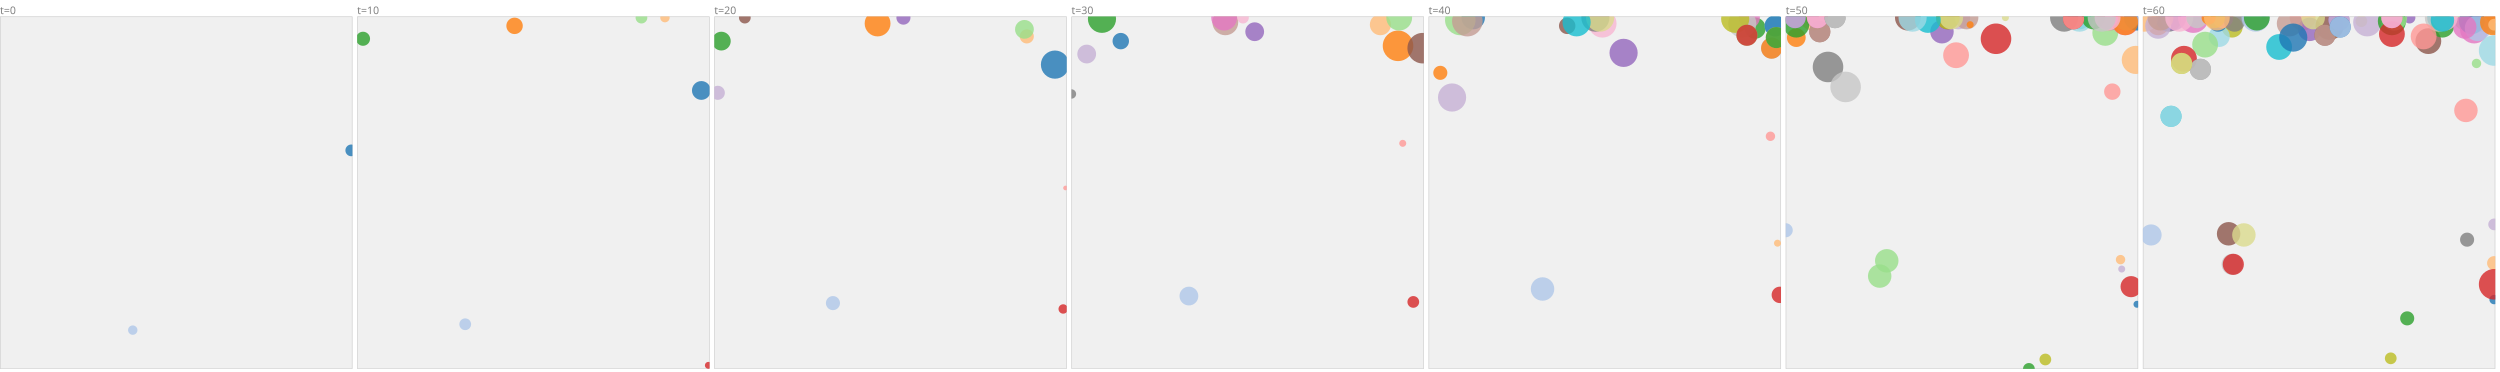
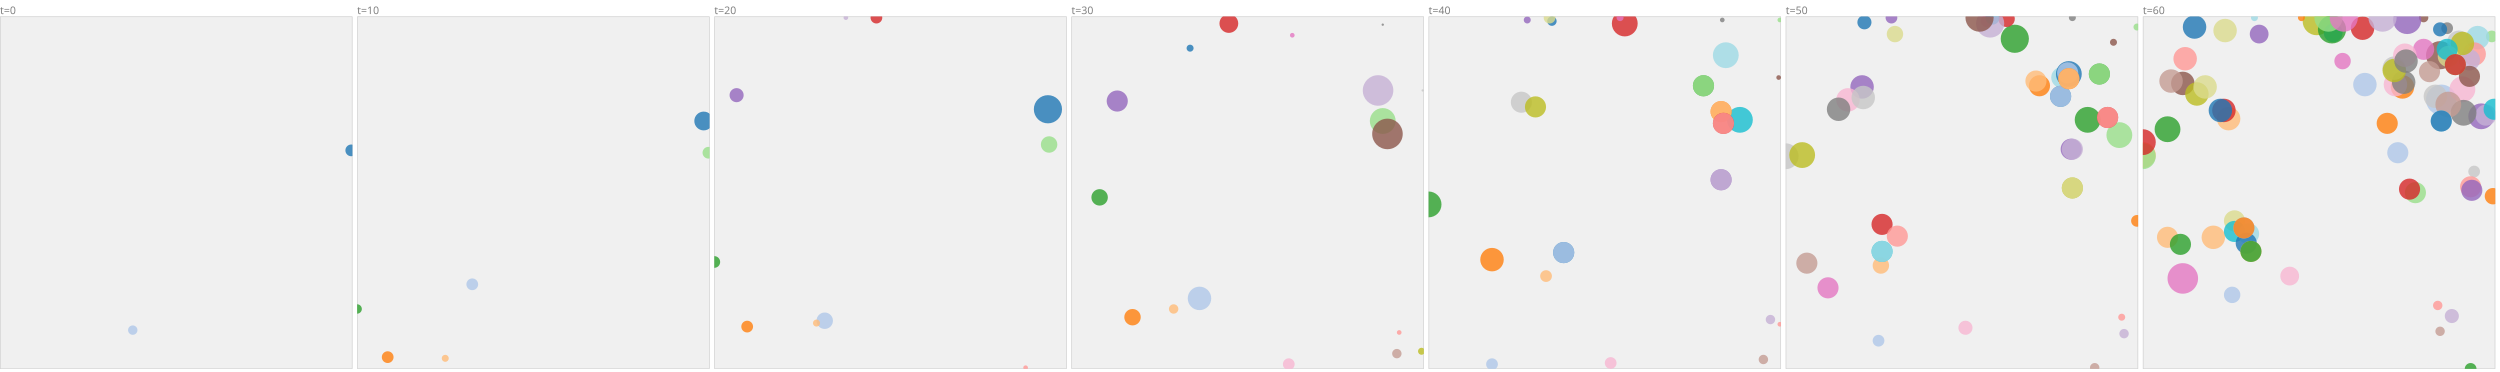
<svg xmlns="http://www.w3.org/2000/svg" width="2128" height="316">
  <text x="0" y="12" font-size="9" font-family="sans-serif" fill="gray">t=0</text>
  <g transform="translate(0, 14)">
    <svg width="300" height="300" viewBox="0 0 300 300">
      <rect width="300" height="300" fill="#f0f0f0" stroke="#ccc" />
      <circle cx="299" cy="114" r="5" fill="rgb(31,119,180)" opacity="0.8" />
      <circle cx="113" cy="267" r="4" fill="rgb(175,199,232)" opacity="0.8" />
    </svg>
  </g>
  <text x="304" y="12" font-size="9" font-family="sans-serif" fill="gray">t=10</text>
  <g transform="translate(304, 14)">
    <svg width="300" height="300" viewBox="0 0 300 300">
      <rect width="300" height="300" fill="#f0f0f0" stroke="#ccc" />
-       <circle cx="293" cy="63" r="8" fill="rgb(31,119,180)" opacity="0.8" />
-       <circle cx="92" cy="262" r="5" fill="rgb(175,199,232)" opacity="0.8" />
-       <circle cx="134" cy="8" r="7" fill="rgb(255,127,14)" opacity="0.8" />
-       <circle cx="262" cy="1" r="4" fill="rgb(255,187,120)" opacity="0.8" />
-       <circle cx="5" cy="19" r="6" fill="rgb(44,160,44)" opacity="0.8" />
-       <circle cx="242" cy="1" r="5" fill="rgb(152,223,138)" opacity="0.8" />
-       <circle cx="299" cy="297" r="3" fill="rgb(214,39,40)" opacity="0.8" />
+       <circle cx="295" cy="89" r="8" fill="rgb(31,119,180)" opacity="0.8" />
+       <circle cx="98" cy="228" r="5" fill="rgb(175,199,232)" opacity="0.8" />
+       <circle cx="26" cy="290" r="5" fill="rgb(255,127,14)" opacity="0.8" />
+       <circle cx="75" cy="291" r="3" fill="rgb(255,187,120)" opacity="0.8" />
+       <circle cx="0" cy="249" r="4" fill="rgb(44,160,44)" opacity="0.8" />
+       <circle cx="299" cy="116" r="5" fill="rgb(152,223,138)" opacity="0.8" />
    </svg>
  </g>
  <text x="608" y="12" font-size="9" font-family="sans-serif" fill="gray">t=20</text>
  <g transform="translate(608, 14)">
    <svg width="300" height="300" viewBox="0 0 300 300">
      <rect width="300" height="300" fill="#f0f0f0" stroke="#ccc" />
-       <circle cx="290" cy="41" r="12" fill="rgb(31,119,180)" opacity="0.8" />
-       <circle cx="101" cy="244" r="6" fill="rgb(175,199,232)" opacity="0.8" />
-       <circle cx="139" cy="6" r="11" fill="rgb(255,127,14)" opacity="0.8" />
-       <circle cx="266" cy="17" r="6" fill="rgb(255,187,120)" opacity="0.8" />
-       <circle cx="6" cy="21" r="8" fill="rgb(44,160,44)" opacity="0.8" />
-       <circle cx="264" cy="11" r="8" fill="rgb(152,223,138)" opacity="0.8" />
-       <circle cx="297" cy="249" r="4" fill="rgb(214,39,40)" opacity="0.8" />
-       <circle cx="299" cy="146" r="2" fill="rgb(255,152,150)" opacity="0.8" />
-       <circle cx="161" cy="1" r="6" fill="rgb(148,103,189)" opacity="0.8" />
-       <circle cx="3" cy="65" r="6" fill="rgb(197,176,213)" opacity="0.8" />
-       <circle cx="26" cy="1" r="5" fill="rgb(140,86,75)" opacity="0.8" />
+       <circle cx="284" cy="79" r="12" fill="rgb(31,119,180)" opacity="0.8" />
+       <circle cx="94" cy="259" r="7" fill="rgb(175,199,232)" opacity="0.8" />
+       <circle cx="28" cy="264" r="5" fill="rgb(255,127,14)" opacity="0.8" />
+       <circle cx="87" cy="261" r="3" fill="rgb(255,187,120)" opacity="0.8" />
+       <circle cx="0" cy="209" r="5" fill="rgb(44,160,44)" opacity="0.8" />
+       <circle cx="285" cy="109" r="7" fill="rgb(152,223,138)" opacity="0.8" />
+       <circle cx="138" cy="1" r="5" fill="rgb(214,39,40)" opacity="0.8" />
+       <circle cx="265" cy="299" r="2" fill="rgb(255,152,150)" opacity="0.8" />
+       <circle cx="19" cy="67" r="6" fill="rgb(148,103,189)" opacity="0.8" />
+       <circle cx="112" cy="1" r="2" fill="rgb(197,176,213)" opacity="0.8" />
    </svg>
  </g>
  <text x="912" y="12" font-size="9" font-family="sans-serif" fill="gray">t=30</text>
  <g transform="translate(912, 14)">
    <svg width="300" height="300" viewBox="0 0 300 300">
      <rect width="300" height="300" fill="#f0f0f0" stroke="#ccc" />
-       <circle cx="42" cy="21" r="7" fill="rgb(31,119,180)" opacity="0.8" />
-       <circle cx="100" cy="238" r="8" fill="rgb(175,199,232)" opacity="0.8" />
-       <circle cx="278" cy="25" r="13" fill="rgb(255,127,14)" opacity="0.8" />
-       <circle cx="263" cy="7" r="9" fill="rgb(255,187,120)" opacity="0.8" />
-       <circle cx="26" cy="2" r="12" fill="rgb(44,160,44)" opacity="0.8" />
-       <circle cx="279" cy="1" r="11" fill="rgb(152,223,138)" opacity="0.8" />
-       <circle cx="291" cy="243" r="5" fill="rgb(214,39,40)" opacity="0.8" />
-       <circle cx="282" cy="108" r="3" fill="rgb(255,152,150)" opacity="0.8" />
-       <circle cx="156" cy="13" r="8" fill="rgb(148,103,189)" opacity="0.8" />
-       <circle cx="13" cy="32" r="8" fill="rgb(197,176,213)" opacity="0.8" />
-       <circle cx="299" cy="27" r="13" fill="rgb(140,86,75)" opacity="0.8" />
-       <circle cx="131" cy="5" r="11" fill="rgb(196,156,148)" opacity="0.8" />
-       <circle cx="130" cy="1" r="11" fill="rgb(227,119,194)" opacity="0.8" />
-       <circle cx="146" cy="1" r="5" fill="rgb(247,182,210)" opacity="0.8" />
-       <circle cx="0" cy="66" r="4" fill="rgb(127,127,127)" opacity="0.8" />
+       <circle cx="101" cy="27" r="3" fill="rgb(31,119,180)" opacity="0.8" />
+       <circle cx="109" cy="240" r="10" fill="rgb(175,199,232)" opacity="0.8" />
+       <circle cx="52" cy="256" r="7" fill="rgb(255,127,14)" opacity="0.8" />
+       <circle cx="87" cy="249" r="4" fill="rgb(255,187,120)" opacity="0.8" />
+       <circle cx="24" cy="154" r="7" fill="rgb(44,160,44)" opacity="0.8" />
+       <circle cx="265" cy="89" r="11" fill="rgb(152,223,138)" opacity="0.8" />
+       <circle cx="134" cy="6" r="8" fill="rgb(214,39,40)" opacity="0.8" />
+       <circle cx="279" cy="269" r="2" fill="rgb(255,152,150)" opacity="0.8" />
+       <circle cx="39" cy="72" r="9" fill="rgb(148,103,189)" opacity="0.8" />
+       <circle cx="261" cy="63" r="13" fill="rgb(197,176,213)" opacity="0.8" />
+       <circle cx="269" cy="100" r="13" fill="rgb(140,86,75)" opacity="0.8" />
+       <circle cx="277" cy="287" r="4" fill="rgb(196,156,148)" opacity="0.8" />
+       <circle cx="188" cy="16" r="2" fill="rgb(227,119,194)" opacity="0.8" />
+       <circle cx="185" cy="296" r="5" fill="rgb(247,182,210)" opacity="0.8" />
+       <circle cx="265" cy="7" r="1" fill="rgb(127,127,127)" opacity="0.8" />
+       <circle cx="299" cy="63" r="1" fill="rgb(199,199,199)" opacity="0.8" />
+       <circle cx="298" cy="285" r="3" fill="rgb(188,189,34)" opacity="0.8" />
    </svg>
  </g>
  <text x="1216" y="12" font-size="9" font-family="sans-serif" fill="gray">t=40</text>
  <g transform="translate(1216, 14)">
    <svg width="300" height="300" viewBox="0 0 300 300">
      <rect width="300" height="300" fill="#f0f0f0" stroke="#ccc" />
-       <circle cx="38" cy="1" r="10" fill="rgb(31,119,180)" opacity="0.8" />
-       <circle cx="97" cy="232" r="10" fill="rgb(175,199,232)" opacity="0.8" />
-       <circle cx="10" cy="48" r="6" fill="rgb(255,127,14)" opacity="0.8" />
-       <circle cx="297" cy="193" r="3" fill="rgb(255,187,120)" opacity="0.8" />
-       <circle cx="278" cy="10" r="9" fill="rgb(44,160,44)" opacity="0.8" />
-       <circle cx="27" cy="3" r="13" fill="rgb(152,223,138)" opacity="0.8" />
-       <circle cx="299" cy="237" r="7" fill="rgb(214,39,40)" opacity="0.8" />
-       <circle cx="291" cy="102" r="4" fill="rgb(255,152,150)" opacity="0.8" />
-       <circle cx="166" cy="31" r="12" fill="rgb(148,103,189)" opacity="0.8" />
-       <circle cx="20" cy="69" r="12" fill="rgb(197,176,213)" opacity="0.8" />
-       <circle cx="118" cy="8" r="7" fill="rgb(140,86,75)" opacity="0.8" />
-       <circle cx="33" cy="4" r="13" fill="rgb(196,156,148)" opacity="0.8" />
-       <circle cx="273" cy="1" r="9" fill="rgb(227,119,194)" opacity="0.8" />
-       <circle cx="148" cy="6" r="12" fill="rgb(247,182,210)" opacity="0.8" />
-       <circle cx="142" cy="1" r="12" fill="rgb(127,127,127)" opacity="0.8" />
-       <circle cx="267" cy="6" r="12" fill="rgb(199,199,199)" opacity="0.8" />
-       <circle cx="261" cy="2" r="12" fill="rgb(188,189,34)" opacity="0.8" />
-       <circle cx="146" cy="1" r="12" fill="rgb(219,219,141)" opacity="0.8" />
-       <circle cx="126" cy="5" r="12" fill="rgb(23,190,207)" opacity="0.8" />
-       <circle cx="295" cy="8" r="9" fill="rgb(158,218,229)" opacity="0.8" />
-       <circle cx="295" cy="8" r="9" fill="rgb(31,119,180)" opacity="0.8" />
-       <circle cx="292" cy="27" r="9" fill="rgb(175,199,232)" opacity="0.8" />
-       <circle cx="292" cy="27" r="9" fill="rgb(255,127,14)" opacity="0.8" />
-       <circle cx="296" cy="18" r="9" fill="rgb(255,187,120)" opacity="0.8" />
-       <circle cx="296" cy="18" r="9" fill="rgb(44,160,44)" opacity="0.8" />
-       <circle cx="271" cy="16" r="9" fill="rgb(152,223,138)" opacity="0.8" />
-       <circle cx="271" cy="16" r="9" fill="rgb(214,39,40)" opacity="0.8" />
+       <circle cx="105" cy="4" r="4" fill="rgb(31,119,180)" opacity="0.8" />
+       <circle cx="54" cy="296" r="5" fill="rgb(175,199,232)" opacity="0.8" />
+       <circle cx="54" cy="207" r="10" fill="rgb(255,127,14)" opacity="0.8" />
+       <circle cx="100" cy="221" r="5" fill="rgb(255,187,120)" opacity="0.8" />
+       <circle cx="0" cy="160" r="11" fill="rgb(44,160,44)" opacity="0.8" />
+       <circle cx="299" cy="3" r="2" fill="rgb(152,223,138)" opacity="0.8" />
+       <circle cx="167" cy="6" r="11" fill="rgb(214,39,40)" opacity="0.8" />
+       <circle cx="299" cy="262" r="2" fill="rgb(255,152,150)" opacity="0.8" />
+       <circle cx="84" cy="3" r="3" fill="rgb(148,103,189)" opacity="0.8" />
+       <circle cx="291" cy="258" r="4" fill="rgb(197,176,213)" opacity="0.8" />
+       <circle cx="298" cy="52" r="2" fill="rgb(140,86,75)" opacity="0.8" />
+       <circle cx="285" cy="292" r="4" fill="rgb(196,156,148)" opacity="0.8" />
+       <circle cx="163" cy="1" r="3" fill="rgb(227,119,194)" opacity="0.8" />
+       <circle cx="155" cy="295" r="5" fill="rgb(247,182,210)" opacity="0.8" />
+       <circle cx="250" cy="3" r="2" fill="rgb(127,127,127)" opacity="0.8" />
+       <circle cx="79" cy="73" r="9" fill="rgb(199,199,199)" opacity="0.8" />
+       <circle cx="91" cy="77" r="9" fill="rgb(188,189,34)" opacity="0.8" />
+       <circle cx="103" cy="1" r="5" fill="rgb(219,219,141)" opacity="0.8" />
+       <circle cx="265" cy="88" r="11" fill="rgb(23,190,207)" opacity="0.8" />
+       <circle cx="253" cy="33" r="11" fill="rgb(158,218,229)" opacity="0.8" />
+       <circle cx="115" cy="201" r="9" fill="rgb(31,119,180)" opacity="0.8" />
+       <circle cx="115" cy="201" r="9" fill="rgb(175,199,232)" opacity="0.8" />
+       <circle cx="249" cy="81" r="9" fill="rgb(255,127,14)" opacity="0.8" />
+       <circle cx="249" cy="81" r="9" fill="rgb(255,187,120)" opacity="0.8" />
+       <circle cx="234" cy="59" r="9" fill="rgb(44,160,44)" opacity="0.8" />
+       <circle cx="234" cy="59" r="9" fill="rgb(152,223,138)" opacity="0.8" />
+       <circle cx="251" cy="91" r="9" fill="rgb(214,39,40)" opacity="0.8" />
+       <circle cx="251" cy="91" r="9" fill="rgb(255,152,150)" opacity="0.8" />
+       <circle cx="249" cy="139" r="9" fill="rgb(148,103,189)" opacity="0.8" />
+       <circle cx="249" cy="139" r="9" fill="rgb(197,176,213)" opacity="0.8" />
    </svg>
  </g>
  <text x="1520" y="12" font-size="9" font-family="sans-serif" fill="gray">t=50</text>
  <g transform="translate(1520, 14)">
    <svg width="300" height="300" viewBox="0 0 300 300">
      <rect width="300" height="300" fill="#f0f0f0" stroke="#ccc" />
-       <circle cx="299" cy="245" r="3" fill="rgb(31,119,180)" opacity="0.8" />
-       <circle cx="114" cy="1" r="1" fill="rgb(175,199,232)" opacity="0.8" />
-       <circle cx="9" cy="18" r="8" fill="rgb(255,127,14)" opacity="0.8" />
-       <circle cx="285" cy="207" r="4" fill="rgb(255,187,120)" opacity="0.8" />
-       <circle cx="207" cy="300" r="5" fill="rgb(44,160,44)" opacity="0.8" />
-       <circle cx="272" cy="14" r="11" fill="rgb(152,223,138)" opacity="0.8" />
-       <circle cx="294" cy="230" r="9" fill="rgb(214,39,40)" opacity="0.8" />
-       <circle cx="278" cy="64" r="7" fill="rgb(255,152,150)" opacity="0.8" />
-       <circle cx="248" cy="1" r="4" fill="rgb(148,103,189)" opacity="0.8" />
-       <circle cx="286" cy="215" r="3" fill="rgb(197,176,213)" opacity="0.8" />
-       <circle cx="104" cy="1" r="11" fill="rgb(140,86,75)" opacity="0.8" />
-       <circle cx="276" cy="1" r="11" fill="rgb(196,156,148)" opacity="0.8" />
-       <circle cx="289" cy="4" r="12" fill="rgb(227,119,194)" opacity="0.8" />
-       <circle cx="248" cy="1" r="6" fill="rgb(247,182,210)" opacity="0.8" />
-       <circle cx="36" cy="43" r="13" fill="rgb(127,127,127)" opacity="0.8" />
-       <circle cx="51" cy="60" r="13" fill="rgb(199,199,199)" opacity="0.8" />
-       <circle cx="221" cy="292" r="5" fill="rgb(188,189,34)" opacity="0.8" />
-       <circle cx="187" cy="1" r="3" fill="rgb(219,219,141)" opacity="0.8" />
-       <circle cx="250" cy="1" r="10" fill="rgb(23,190,207)" opacity="0.8" />
-       <circle cx="250" cy="1" r="12" fill="rgb(158,218,229)" opacity="0.8" />
-       <circle cx="299" cy="1" r="11" fill="rgb(31,119,180)" opacity="0.8" />
-       <circle cx="290" cy="1" r="11" fill="rgb(175,199,232)" opacity="0.8" />
-       <circle cx="289" cy="5" r="11" fill="rgb(255,127,14)" opacity="0.8" />
-       <circle cx="298" cy="37" r="12" fill="rgb(255,187,120)" opacity="0.8" />
-       <circle cx="262" cy="1" r="10" fill="rgb(44,160,44)" opacity="0.8" />
-       <circle cx="86" cy="208" r="10" fill="rgb(152,223,138)" opacity="0.8" />
-       <circle cx="179" cy="19" r="13" fill="rgb(214,39,40)" opacity="0.8" />
-       <circle cx="145" cy="33" r="11" fill="rgb(255,152,150)" opacity="0.8" />
-       <circle cx="133" cy="13" r="10" fill="rgb(148,103,189)" opacity="0.8" />
-       <circle cx="147" cy="1" r="10" fill="rgb(197,176,213)" opacity="0.8" />
-       <circle cx="138" cy="1" r="10" fill="rgb(140,86,75)" opacity="0.8" />
-       <circle cx="154" cy="1" r="10" fill="rgb(196,156,148)" opacity="0.8" />
-       <circle cx="273" cy="1" r="10" fill="rgb(227,119,194)" opacity="0.8" />
-       <circle cx="274" cy="1" r="11" fill="rgb(247,182,210)" opacity="0.8" />
-       <circle cx="237" cy="1" r="12" fill="rgb(127,127,127)" opacity="0.8" />
-       <circle cx="269" cy="1" r="12" fill="rgb(199,199,199)" opacity="0.8" />
-       <circle cx="138" cy="1" r="10" fill="rgb(188,189,34)" opacity="0.8" />
-       <circle cx="141" cy="1" r="10" fill="rgb(219,219,141)" opacity="0.8" />
-       <circle cx="121" cy="3" r="11" fill="rgb(23,190,207)" opacity="0.8" />
-       <circle cx="108" cy="1" r="12" fill="rgb(158,218,229)" opacity="0.8" />
-       <circle cx="23" cy="3" r="6" fill="rgb(31,119,180)" opacity="0.8" />
-       <circle cx="0" cy="182" r="6" fill="rgb(175,199,232)" opacity="0.8" />
-       <circle cx="157" cy="7" r="3" fill="rgb(255,127,14)" opacity="0.8" />
-       <circle cx="23" cy="1" r="11" fill="rgb(255,187,120)" opacity="0.8" />
-       <circle cx="9" cy="7" r="11" fill="rgb(44,160,44)" opacity="0.8" />
-       <circle cx="80" cy="221" r="10" fill="rgb(152,223,138)" opacity="0.8" />
-       <circle cx="245" cy="2" r="9" fill="rgb(214,39,40)" opacity="0.8" />
-       <circle cx="245" cy="2" r="9" fill="rgb(255,152,150)" opacity="0.8" />
-       <circle cx="8" cy="1" r="9" fill="rgb(148,103,189)" opacity="0.8" />
-       <circle cx="8" cy="1" r="9" fill="rgb(197,176,213)" opacity="0.8" />
-       <circle cx="29" cy="13" r="9" fill="rgb(140,86,75)" opacity="0.8" />
-       <circle cx="29" cy="13" r="9" fill="rgb(196,156,148)" opacity="0.8" />
-       <circle cx="27" cy="1" r="9" fill="rgb(227,119,194)" opacity="0.8" />
-       <circle cx="27" cy="1" r="9" fill="rgb(247,182,210)" opacity="0.8" />
-       <circle cx="42" cy="1" r="9" fill="rgb(127,127,127)" opacity="0.8" />
-       <circle cx="42" cy="1" r="9" fill="rgb(199,199,199)" opacity="0.8" />
+       <circle cx="67" cy="5" r="6" fill="rgb(31,119,180)" opacity="0.8" />
+       <circle cx="79" cy="276" r="5" fill="rgb(175,199,232)" opacity="0.8" />
+       <circle cx="299" cy="174" r="5" fill="rgb(255,127,14)" opacity="0.8" />
+       <circle cx="81" cy="212" r="7" fill="rgb(255,187,120)" opacity="0.8" />
+       <circle cx="195" cy="19" r="12" fill="rgb(44,160,44)" opacity="0.8" />
+       <circle cx="299" cy="9" r="3" fill="rgb(152,223,138)" opacity="0.8" />
+       <circle cx="188" cy="2" r="7" fill="rgb(214,39,40)" opacity="0.8" />
+       <circle cx="286" cy="256" r="3" fill="rgb(255,152,150)" opacity="0.8" />
+       <circle cx="90" cy="1" r="5" fill="rgb(148,103,189)" opacity="0.8" />
+       <circle cx="288" cy="270" r="4" fill="rgb(197,176,213)" opacity="0.8" />
+       <circle cx="279" cy="22" r="3" fill="rgb(140,86,75)" opacity="0.8" />
+       <circle cx="263" cy="299" r="4" fill="rgb(196,156,148)" opacity="0.8" />
+       <circle cx="171" cy="4" r="5" fill="rgb(227,119,194)" opacity="0.8" />
+       <circle cx="153" cy="265" r="6" fill="rgb(247,182,210)" opacity="0.8" />
+       <circle cx="244" cy="1" r="3" fill="rgb(127,127,127)" opacity="0.8" />
+       <circle cx="0" cy="119" r="11" fill="rgb(199,199,199)" opacity="0.8" />
+       <circle cx="14" cy="118" r="11" fill="rgb(188,189,34)" opacity="0.8" />
+       <circle cx="93" cy="15" r="7" fill="rgb(219,219,141)" opacity="0.8" />
+       <circle cx="176" cy="1" r="6" fill="rgb(23,190,207)" opacity="0.8" />
+       <circle cx="235" cy="52" r="9" fill="rgb(158,218,229)" opacity="0.8" />
+       <circle cx="241" cy="49" r="11" fill="rgb(31,119,180)" opacity="0.8" />
+       <circle cx="240" cy="48" r="9" fill="rgb(175,199,232)" opacity="0.8" />
+       <circle cx="216" cy="59" r="9" fill="rgb(255,127,14)" opacity="0.8" />
+       <circle cx="213" cy="55" r="9" fill="rgb(255,187,120)" opacity="0.8" />
+       <circle cx="257" cy="88" r="11" fill="rgb(44,160,44)" opacity="0.8" />
+       <circle cx="284" cy="101" r="11" fill="rgb(152,223,138)" opacity="0.8" />
+       <circle cx="82" cy="177" r="9" fill="rgb(214,39,40)" opacity="0.8" />
+       <circle cx="95" cy="187" r="9" fill="rgb(255,152,150)" opacity="0.8" />
+       <circle cx="65" cy="60" r="10" fill="rgb(148,103,189)" opacity="0.8" />
+       <circle cx="174" cy="6" r="12" fill="rgb(197,176,213)" opacity="0.8" />
+       <circle cx="165" cy="1" r="12" fill="rgb(140,86,75)" opacity="0.8" />
+       <circle cx="18" cy="210" r="9" fill="rgb(196,156,148)" opacity="0.8" />
+       <circle cx="36" cy="231" r="9" fill="rgb(227,119,194)" opacity="0.8" />
+       <circle cx="53" cy="71" r="10" fill="rgb(247,182,210)" opacity="0.8" />
+       <circle cx="45" cy="79" r="10" fill="rgb(127,127,127)" opacity="0.8" />
+       <circle cx="66" cy="69" r="10" fill="rgb(199,199,199)" opacity="0.8" />
+       <circle cx="244" cy="146" r="9" fill="rgb(188,189,34)" opacity="0.8" />
+       <circle cx="244" cy="146" r="9" fill="rgb(219,219,141)" opacity="0.8" />
+       <circle cx="82" cy="200" r="9" fill="rgb(23,190,207)" opacity="0.8" />
+       <circle cx="82" cy="200" r="9" fill="rgb(158,218,229)" opacity="0.8" />
+       <circle cx="234" cy="68" r="9" fill="rgb(31,119,180)" opacity="0.8" />
+       <circle cx="234" cy="68" r="9" fill="rgb(175,199,232)" opacity="0.8" />
+       <circle cx="241" cy="53" r="9" fill="rgb(255,127,14)" opacity="0.8" />
+       <circle cx="241" cy="53" r="9" fill="rgb(255,187,120)" opacity="0.8" />
+       <circle cx="267" cy="49" r="9" fill="rgb(44,160,44)" opacity="0.8" />
+       <circle cx="267" cy="49" r="9" fill="rgb(152,223,138)" opacity="0.8" />
+       <circle cx="274" cy="86" r="9" fill="rgb(214,39,40)" opacity="0.8" />
+       <circle cx="274" cy="86" r="9" fill="rgb(255,152,150)" opacity="0.8" />
+       <circle cx="243" cy="113" r="9" fill="rgb(148,103,189)" opacity="0.8" />
+       <circle cx="244" cy="113" r="9" fill="rgb(197,176,213)" opacity="0.8" />
    </svg>
  </g>
  <text x="1824" y="12" font-size="9" font-family="sans-serif" fill="gray">t=60</text>
  <g transform="translate(1824, 14)">
    <svg width="300" height="300" viewBox="0 0 300 300">
      <rect width="300" height="300" fill="#f0f0f0" stroke="#ccc" />
-       <circle cx="299" cy="241" r="4" fill="rgb(31,119,180)" opacity="0.8" />
-       <circle cx="103" cy="1" r="2" fill="rgb(175,199,232)" opacity="0.8" />
-       <circle cx="13" cy="7" r="9" fill="rgb(255,127,14)" opacity="0.8" />
-       <circle cx="299" cy="210" r="6" fill="rgb(255,187,120)" opacity="0.8" />
-       <circle cx="225" cy="257" r="6" fill="rgb(44,160,44)" opacity="0.8" />
-       <circle cx="275" cy="1" r="11" fill="rgb(152,223,138)" opacity="0.8" />
-       <circle cx="299" cy="228" r="13" fill="rgb(214,39,40)" opacity="0.8" />
-       <circle cx="275" cy="80" r="10" fill="rgb(255,152,150)" opacity="0.8" />
-       <circle cx="227" cy="1" r="5" fill="rgb(148,103,189)" opacity="0.8" />
-       <circle cx="299" cy="177" r="5" fill="rgb(197,176,213)" opacity="0.8" />
-       <circle cx="243" cy="21" r="11" fill="rgb(140,86,75)" opacity="0.8" />
-       <circle cx="289" cy="2" r="11" fill="rgb(196,156,148)" opacity="0.8" />
-       <circle cx="282" cy="11" r="12" fill="rgb(227,119,194)" opacity="0.8" />
-       <circle cx="262" cy="1" r="6" fill="rgb(247,182,210)" opacity="0.8" />
-       <circle cx="22" cy="2" r="11" fill="rgb(127,127,127)" opacity="0.8" />
-       <circle cx="76" cy="211" r="9" fill="rgb(199,199,199)" opacity="0.8" />
-       <circle cx="211" cy="291" r="5" fill="rgb(188,189,34)" opacity="0.8" />
-       <circle cx="186" cy="4" r="5" fill="rgb(219,219,141)" opacity="0.8" />
-       <circle cx="252" cy="1" r="10" fill="rgb(23,190,207)" opacity="0.8" />
-       <circle cx="298" cy="10" r="5" fill="rgb(158,218,229)" opacity="0.8" />
-       <circle cx="280" cy="4" r="11" fill="rgb(31,119,180)" opacity="0.8" />
-       <circle cx="285" cy="10" r="11" fill="rgb(175,199,232)" opacity="0.8" />
-       <circle cx="298" cy="5" r="11" fill="rgb(255,127,14)" opacity="0.8" />
-       <circle cx="299" cy="7" r="5" fill="rgb(255,187,120)" opacity="0.8" />
-       <circle cx="255" cy="8" r="10" fill="rgb(44,160,44)" opacity="0.8" />
-       <circle cx="284" cy="40" r="4" fill="rgb(152,223,138)" opacity="0.8" />
-       <circle cx="77" cy="211" r="9" fill="rgb(214,39,40)" opacity="0.8" />
-       <circle cx="136" cy="1" r="11" fill="rgb(255,152,150)" opacity="0.8" />
-       <circle cx="142" cy="11" r="10" fill="rgb(148,103,189)" opacity="0.8" />
-       <circle cx="191" cy="5" r="12" fill="rgb(197,176,213)" opacity="0.8" />
-       <circle cx="159" cy="8" r="12" fill="rgb(140,86,75)" opacity="0.8" />
-       <circle cx="125" cy="6" r="11" fill="rgb(196,156,148)" opacity="0.8" />
-       <circle cx="274" cy="9" r="10" fill="rgb(227,119,194)" opacity="0.8" />
-       <circle cx="257" cy="1" r="11" fill="rgb(247,182,210)" opacity="0.8" />
-       <circle cx="276" cy="190" r="6" fill="rgb(127,127,127)" opacity="0.8" />
-       <circle cx="252" cy="1" r="12" fill="rgb(199,199,199)" opacity="0.8" />
-       <circle cx="76" cy="9" r="9" fill="rgb(188,189,34)" opacity="0.8" />
-       <circle cx="145" cy="1" r="10" fill="rgb(219,219,141)" opacity="0.8" />
-       <circle cx="116" cy="26" r="11" fill="rgb(23,190,207)" opacity="0.8" />
-       <circle cx="65" cy="17" r="9" fill="rgb(158,218,229)" opacity="0.8" />
-       <circle cx="64" cy="5" r="8" fill="rgb(31,119,180)" opacity="0.8" />
-       <circle cx="7" cy="186" r="9" fill="rgb(175,199,232)" opacity="0.8" />
-       <circle cx="163" cy="14" r="4" fill="rgb(255,127,14)" opacity="0.8" />
-       <circle cx="1" cy="1" r="12" fill="rgb(255,187,120)" opacity="0.8" />
-       <circle cx="212" cy="4" r="12" fill="rgb(44,160,44)" opacity="0.8" />
-       <circle cx="214" cy="1" r="11" fill="rgb(152,223,138)" opacity="0.8" />
-       <circle cx="212" cy="15" r="11" fill="rgb(214,39,40)" opacity="0.8" />
-       <circle cx="68" cy="1" r="9" fill="rgb(255,152,150)" opacity="0.8" />
-       <circle cx="26" cy="1" r="11" fill="rgb(148,103,189)" opacity="0.8" />
-       <circle cx="13" cy="8" r="11" fill="rgb(197,176,213)" opacity="0.8" />
-       <circle cx="73" cy="185" r="10" fill="rgb(140,86,75)" opacity="0.8" />
-       <circle cx="15" cy="1" r="11" fill="rgb(196,156,148)" opacity="0.8" />
-       <circle cx="43" cy="1" r="13" fill="rgb(227,119,194)" opacity="0.8" />
-       <circle cx="31" cy="1" r="12" fill="rgb(247,182,210)" opacity="0.8" />
-       <circle cx="78" cy="4" r="9" fill="rgb(127,127,127)" opacity="0.8" />
-       <circle cx="46" cy="1" r="9" fill="rgb(199,199,199)" opacity="0.8" />
-       <circle cx="61" cy="1" r="9" fill="rgb(188,189,34)" opacity="0.8" />
-       <circle cx="86" cy="186" r="10" fill="rgb(219,219,141)" opacity="0.8" />
-       <circle cx="255" cy="3" r="10" fill="rgb(23,190,207)" opacity="0.8" />
-       <circle cx="299" cy="29" r="13" fill="rgb(158,218,229)" opacity="0.8" />
-       <circle cx="128" cy="18" r="12" fill="rgb(31,119,180)" opacity="0.8" />
-       <circle cx="96" cy="1" r="12" fill="rgb(175,199,232)" opacity="0.8" />
-       <circle cx="56" cy="1" r="6" fill="rgb(255,127,14)" opacity="0.8" />
-       <circle cx="63" cy="1" r="11" fill="rgb(255,187,120)" opacity="0.8" />
-       <circle cx="97" cy="1" r="11" fill="rgb(44,160,44)" opacity="0.8" />
-       <circle cx="53" cy="24" r="11" fill="rgb(152,223,138)" opacity="0.8" />
-       <circle cx="35" cy="36" r="11" fill="rgb(214,39,40)" opacity="0.8" />
-       <circle cx="239" cy="17" r="11" fill="rgb(255,152,150)" opacity="0.8" />
-       <circle cx="167" cy="3" r="9" fill="rgb(148,103,189)" opacity="0.8" />
-       <circle cx="167" cy="3" r="9" fill="rgb(197,176,213)" opacity="0.8" />
-       <circle cx="155" cy="16" r="9" fill="rgb(140,86,75)" opacity="0.8" />
-       <circle cx="155" cy="16" r="9" fill="rgb(196,156,148)" opacity="0.8" />
-       <circle cx="212" cy="1" r="9" fill="rgb(227,119,194)" opacity="0.8" />
-       <circle cx="212" cy="1" r="9" fill="rgb(247,182,210)" opacity="0.8" />
-       <circle cx="49" cy="45" r="9" fill="rgb(127,127,127)" opacity="0.8" />
-       <circle cx="49" cy="45" r="9" fill="rgb(199,199,199)" opacity="0.8" />
-       <circle cx="33" cy="40" r="9" fill="rgb(188,189,34)" opacity="0.8" />
-       <circle cx="33" cy="40" r="9" fill="rgb(219,219,141)" opacity="0.8" />
-       <circle cx="24" cy="85" r="9" fill="rgb(23,190,207)" opacity="0.8" />
-       <circle cx="24" cy="85" r="9" fill="rgb(158,218,229)" opacity="0.8" />
-       <circle cx="168" cy="9" r="9" fill="rgb(31,119,180)" opacity="0.8" />
-       <circle cx="168" cy="9" r="9" fill="rgb(175,199,232)" opacity="0.8" />
+       <circle cx="44" cy="9" r="10" fill="rgb(31,119,180)" opacity="0.8" />
+       <circle cx="76" cy="237" r="7" fill="rgb(175,199,232)" opacity="0.8" />
+       <circle cx="298" cy="153" r="7" fill="rgb(255,127,14)" opacity="0.8" />
+       <circle cx="60" cy="188" r="10" fill="rgb(255,187,120)" opacity="0.8" />
+       <circle cx="279" cy="300" r="5" fill="rgb(44,160,44)" opacity="0.8" />
+       <circle cx="297" cy="17" r="5" fill="rgb(152,223,138)" opacity="0.8" />
+       <circle cx="187" cy="10" r="10" fill="rgb(214,39,40)" opacity="0.8" />
+       <circle cx="251" cy="246" r="4" fill="rgb(255,152,150)" opacity="0.8" />
+       <circle cx="99" cy="15" r="8" fill="rgb(148,103,189)" opacity="0.8" />
+       <circle cx="263" cy="255" r="6" fill="rgb(197,176,213)" opacity="0.8" />
+       <circle cx="239" cy="1" r="4" fill="rgb(140,86,75)" opacity="0.8" />
+       <circle cx="253" cy="268" r="4" fill="rgb(196,156,148)" opacity="0.8" />
+       <circle cx="170" cy="38" r="7" fill="rgb(227,119,194)" opacity="0.8" />
+       <circle cx="125" cy="221" r="8" fill="rgb(247,182,210)" opacity="0.8" />
+       <circle cx="259" cy="10" r="5" fill="rgb(127,127,127)" opacity="0.8" />
+       <circle cx="282" cy="132" r="5" fill="rgb(199,199,199)" opacity="0.8" />
+       <circle cx="148" cy="4" r="12" fill="rgb(188,189,34)" opacity="0.8" />
+       <circle cx="70" cy="12" r="10" fill="rgb(219,219,141)" opacity="0.8" />
+       <circle cx="162" cy="14" r="8" fill="rgb(23,190,207)" opacity="0.8" />
+       <circle cx="95" cy="1" r="3" fill="rgb(158,218,229)" opacity="0.8" />
+       <circle cx="253" cy="11" r="6" fill="rgb(31,119,180)" opacity="0.8" />
+       <circle cx="254" cy="71" r="13" fill="rgb(175,199,232)" opacity="0.8" />
+       <circle cx="135" cy="1" r="3" fill="rgb(255,127,14)" opacity="0.8" />
+       <circle cx="73" cy="87" r="10" fill="rgb(255,187,120)" opacity="0.8" />
+       <circle cx="161" cy="11" r="12" fill="rgb(44,160,44)" opacity="0.8" />
+       <circle cx="158" cy="1" r="12" fill="rgb(152,223,138)" opacity="0.8" />
+       <circle cx="69" cy="80" r="10" fill="rgb(214,39,40)" opacity="0.8" />
+       <circle cx="36" cy="36" r="10" fill="rgb(255,152,150)" opacity="0.8" />
+       <circle cx="288" cy="85" r="11" fill="rgb(148,103,189)" opacity="0.8" />
+       <circle cx="292" cy="84" r="9" fill="rgb(197,176,213)" opacity="0.8" />
+       <circle cx="34" cy="57" r="10" fill="rgb(140,86,75)" opacity="0.8" />
+       <circle cx="24" cy="55" r="10" fill="rgb(196,156,148)" opacity="0.8" />
+       <circle cx="34" cy="223" r="13" fill="rgb(227,119,194)" opacity="0.8" />
+       <circle cx="272" cy="62" r="11" fill="rgb(247,182,210)" opacity="0.8" />
+       <circle cx="273" cy="82" r="11" fill="rgb(127,127,127)" opacity="0.8" />
+       <circle cx="249" cy="68" r="10" fill="rgb(199,199,199)" opacity="0.8" />
+       <circle cx="46" cy="66" r="10" fill="rgb(188,189,34)" opacity="0.8" />
+       <circle cx="53" cy="60" r="10" fill="rgb(219,219,141)" opacity="0.8" />
+       <circle cx="299" cy="79" r="9" fill="rgb(23,190,207)" opacity="0.8" />
+       <circle cx="285" cy="18" r="10" fill="rgb(158,218,229)" opacity="0.8" />
+       <circle cx="66" cy="80" r="10" fill="rgb(31,119,180)" opacity="0.8" />
+       <circle cx="189" cy="58" r="10" fill="rgb(175,199,232)" opacity="0.8" />
+       <circle cx="221" cy="60" r="10" fill="rgb(255,127,14)" opacity="0.8" />
+       <circle cx="0" cy="118" r="11" fill="rgb(255,187,120)" opacity="0.8" />
+       <circle cx="21" cy="96" r="11" fill="rgb(44,160,44)" opacity="0.8" />
+       <circle cx="0" cy="119" r="11" fill="rgb(152,223,138)" opacity="0.8" />
+       <circle cx="0" cy="107" r="11" fill="rgb(214,39,40)" opacity="0.8" />
+       <circle cx="282" cy="32" r="10" fill="rgb(255,152,150)" opacity="0.8" />
+       <circle cx="225" cy="3" r="12" fill="rgb(148,103,189)" opacity="0.8" />
+       <circle cx="204" cy="1" r="12" fill="rgb(197,176,213)" opacity="0.8" />
+       <circle cx="253" cy="33" r="12" fill="rgb(140,86,75)" opacity="0.8" />
+       <circle cx="260" cy="75" r="11" fill="rgb(196,156,148)" opacity="0.8" />
+       <circle cx="171" cy="1" r="12" fill="rgb(227,119,194)" opacity="0.8" />
+       <circle cx="215" cy="58" r="10" fill="rgb(247,182,210)" opacity="0.8" />
+       <circle cx="222" cy="56" r="10" fill="rgb(127,127,127)" opacity="0.8" />
+       <circle cx="214" cy="44" r="10" fill="rgb(199,199,199)" opacity="0.8" />
+       <circle cx="214" cy="46" r="10" fill="rgb(188,189,34)" opacity="0.8" />
+       <circle cx="78" cy="174" r="9" fill="rgb(219,219,141)" opacity="0.8" />
+       <circle cx="78" cy="183" r="9" fill="rgb(23,190,207)" opacity="0.8" />
+       <circle cx="90" cy="185" r="9" fill="rgb(158,218,229)" opacity="0.8" />
+       <circle cx="88" cy="193" r="9" fill="rgb(31,119,180)" opacity="0.8" />
+       <circle cx="217" cy="116" r="9" fill="rgb(175,199,232)" opacity="0.8" />
+       <circle cx="208" cy="91" r="9" fill="rgb(255,127,14)" opacity="0.8" />
+       <circle cx="21" cy="188" r="9" fill="rgb(255,187,120)" opacity="0.8" />
+       <circle cx="32" cy="194" r="9" fill="rgb(44,160,44)" opacity="0.8" />
+       <circle cx="232" cy="150" r="9" fill="rgb(152,223,138)" opacity="0.8" />
+       <circle cx="227" cy="147" r="9" fill="rgb(214,39,40)" opacity="0.8" />
+       <circle cx="279" cy="145" r="9" fill="rgb(255,152,150)" opacity="0.8" />
+       <circle cx="280" cy="148" r="9" fill="rgb(148,103,189)" opacity="0.8" />
+       <circle cx="278" cy="37" r="9" fill="rgb(197,176,213)" opacity="0.8" />
+       <circle cx="278" cy="51" r="9" fill="rgb(140,86,75)" opacity="0.8" />
+       <circle cx="244" cy="47" r="9" fill="rgb(196,156,148)" opacity="0.8" />
+       <circle cx="239" cy="28" r="9" fill="rgb(227,119,194)" opacity="0.8" />
+       <circle cx="223" cy="33" r="10" fill="rgb(247,182,210)" opacity="0.8" />
+       <circle cx="224" cy="38" r="10" fill="rgb(127,127,127)" opacity="0.8" />
+       <circle cx="269" cy="22" r="10" fill="rgb(199,199,199)" opacity="0.8" />
+       <circle cx="272" cy="23" r="10" fill="rgb(188,189,34)" opacity="0.8" />
+       <circle cx="260" cy="34" r="9" fill="rgb(219,219,141)" opacity="0.8" />
+       <circle cx="259" cy="28" r="9" fill="rgb(23,190,207)" opacity="0.8" />
+       <circle cx="254" cy="89" r="9" fill="rgb(158,218,229)" opacity="0.8" />
+       <circle cx="254" cy="89" r="9" fill="rgb(31,119,180)" opacity="0.8" />
+       <circle cx="86" cy="180" r="9" fill="rgb(175,199,232)" opacity="0.8" />
+       <circle cx="86" cy="180" r="9" fill="rgb(255,127,14)" opacity="0.8" />
+       <circle cx="92" cy="200" r="9" fill="rgb(255,187,120)" opacity="0.8" />
+       <circle cx="92" cy="200" r="9" fill="rgb(44,160,44)" opacity="0.8" />
+       <circle cx="266" cy="41" r="9" fill="rgb(152,223,138)" opacity="0.8" />
+       <circle cx="266" cy="41" r="9" fill="rgb(214,39,40)" opacity="0.8" />
    </svg>
  </g>
</svg>
